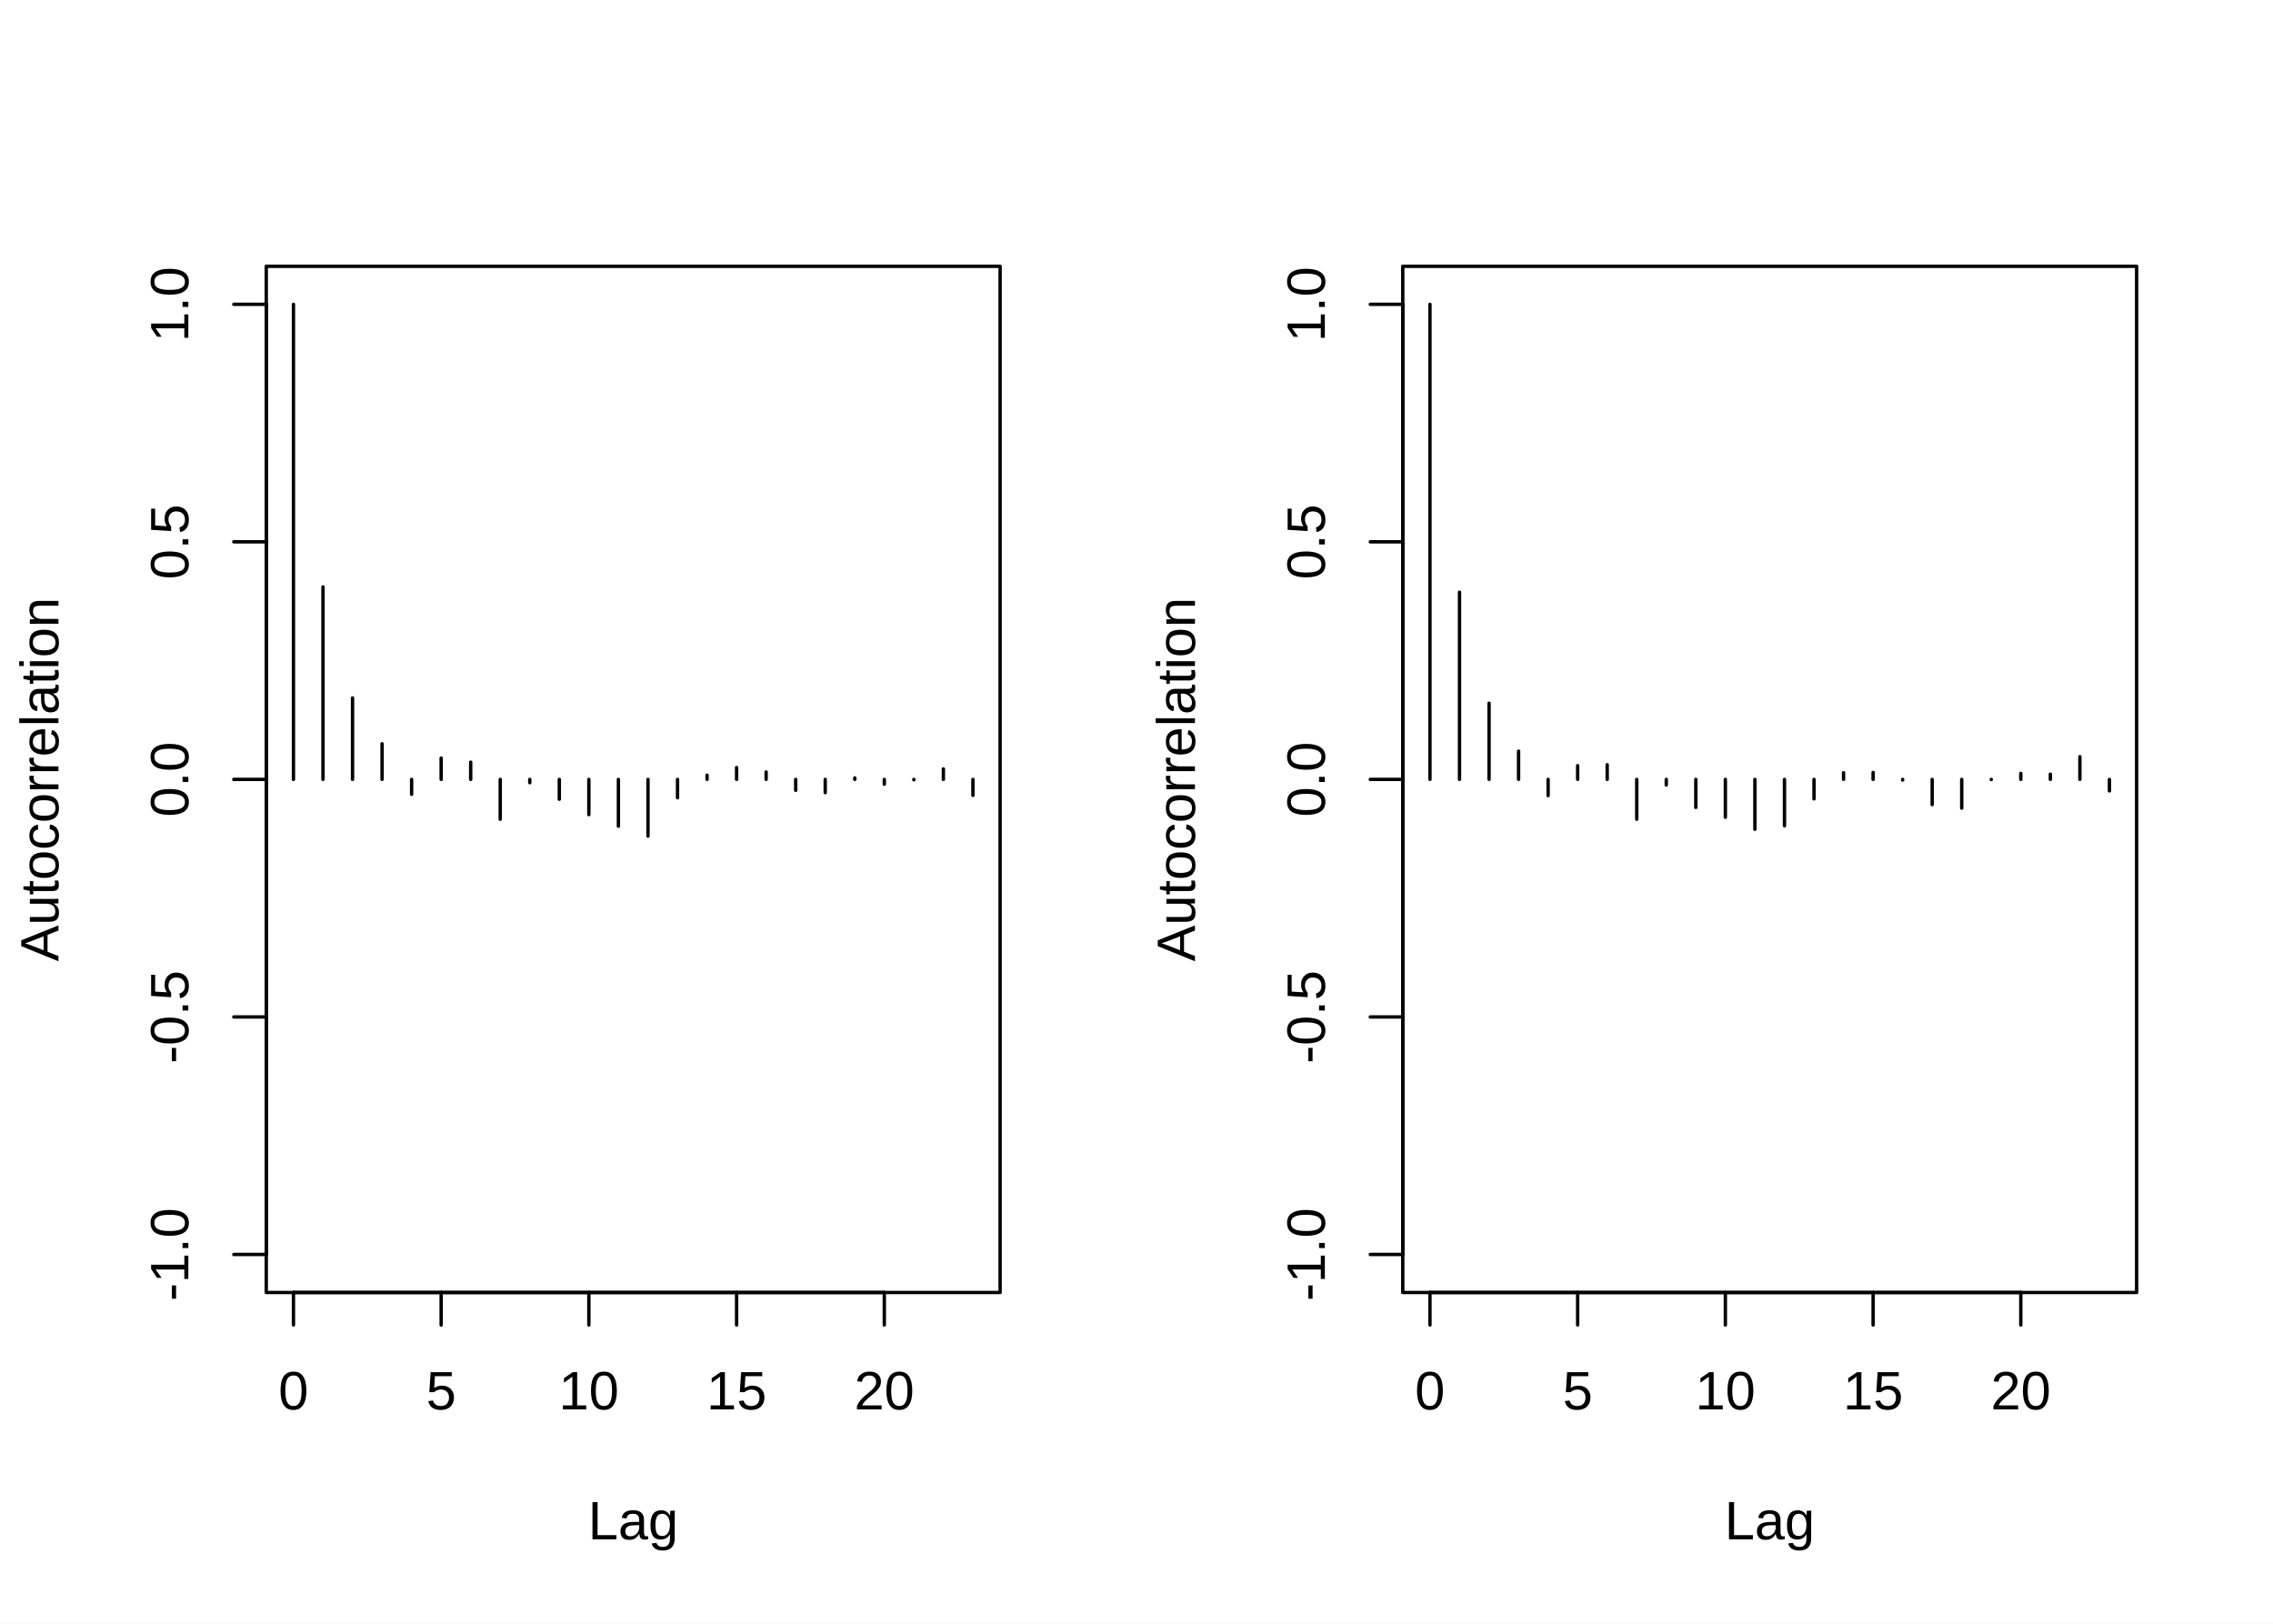
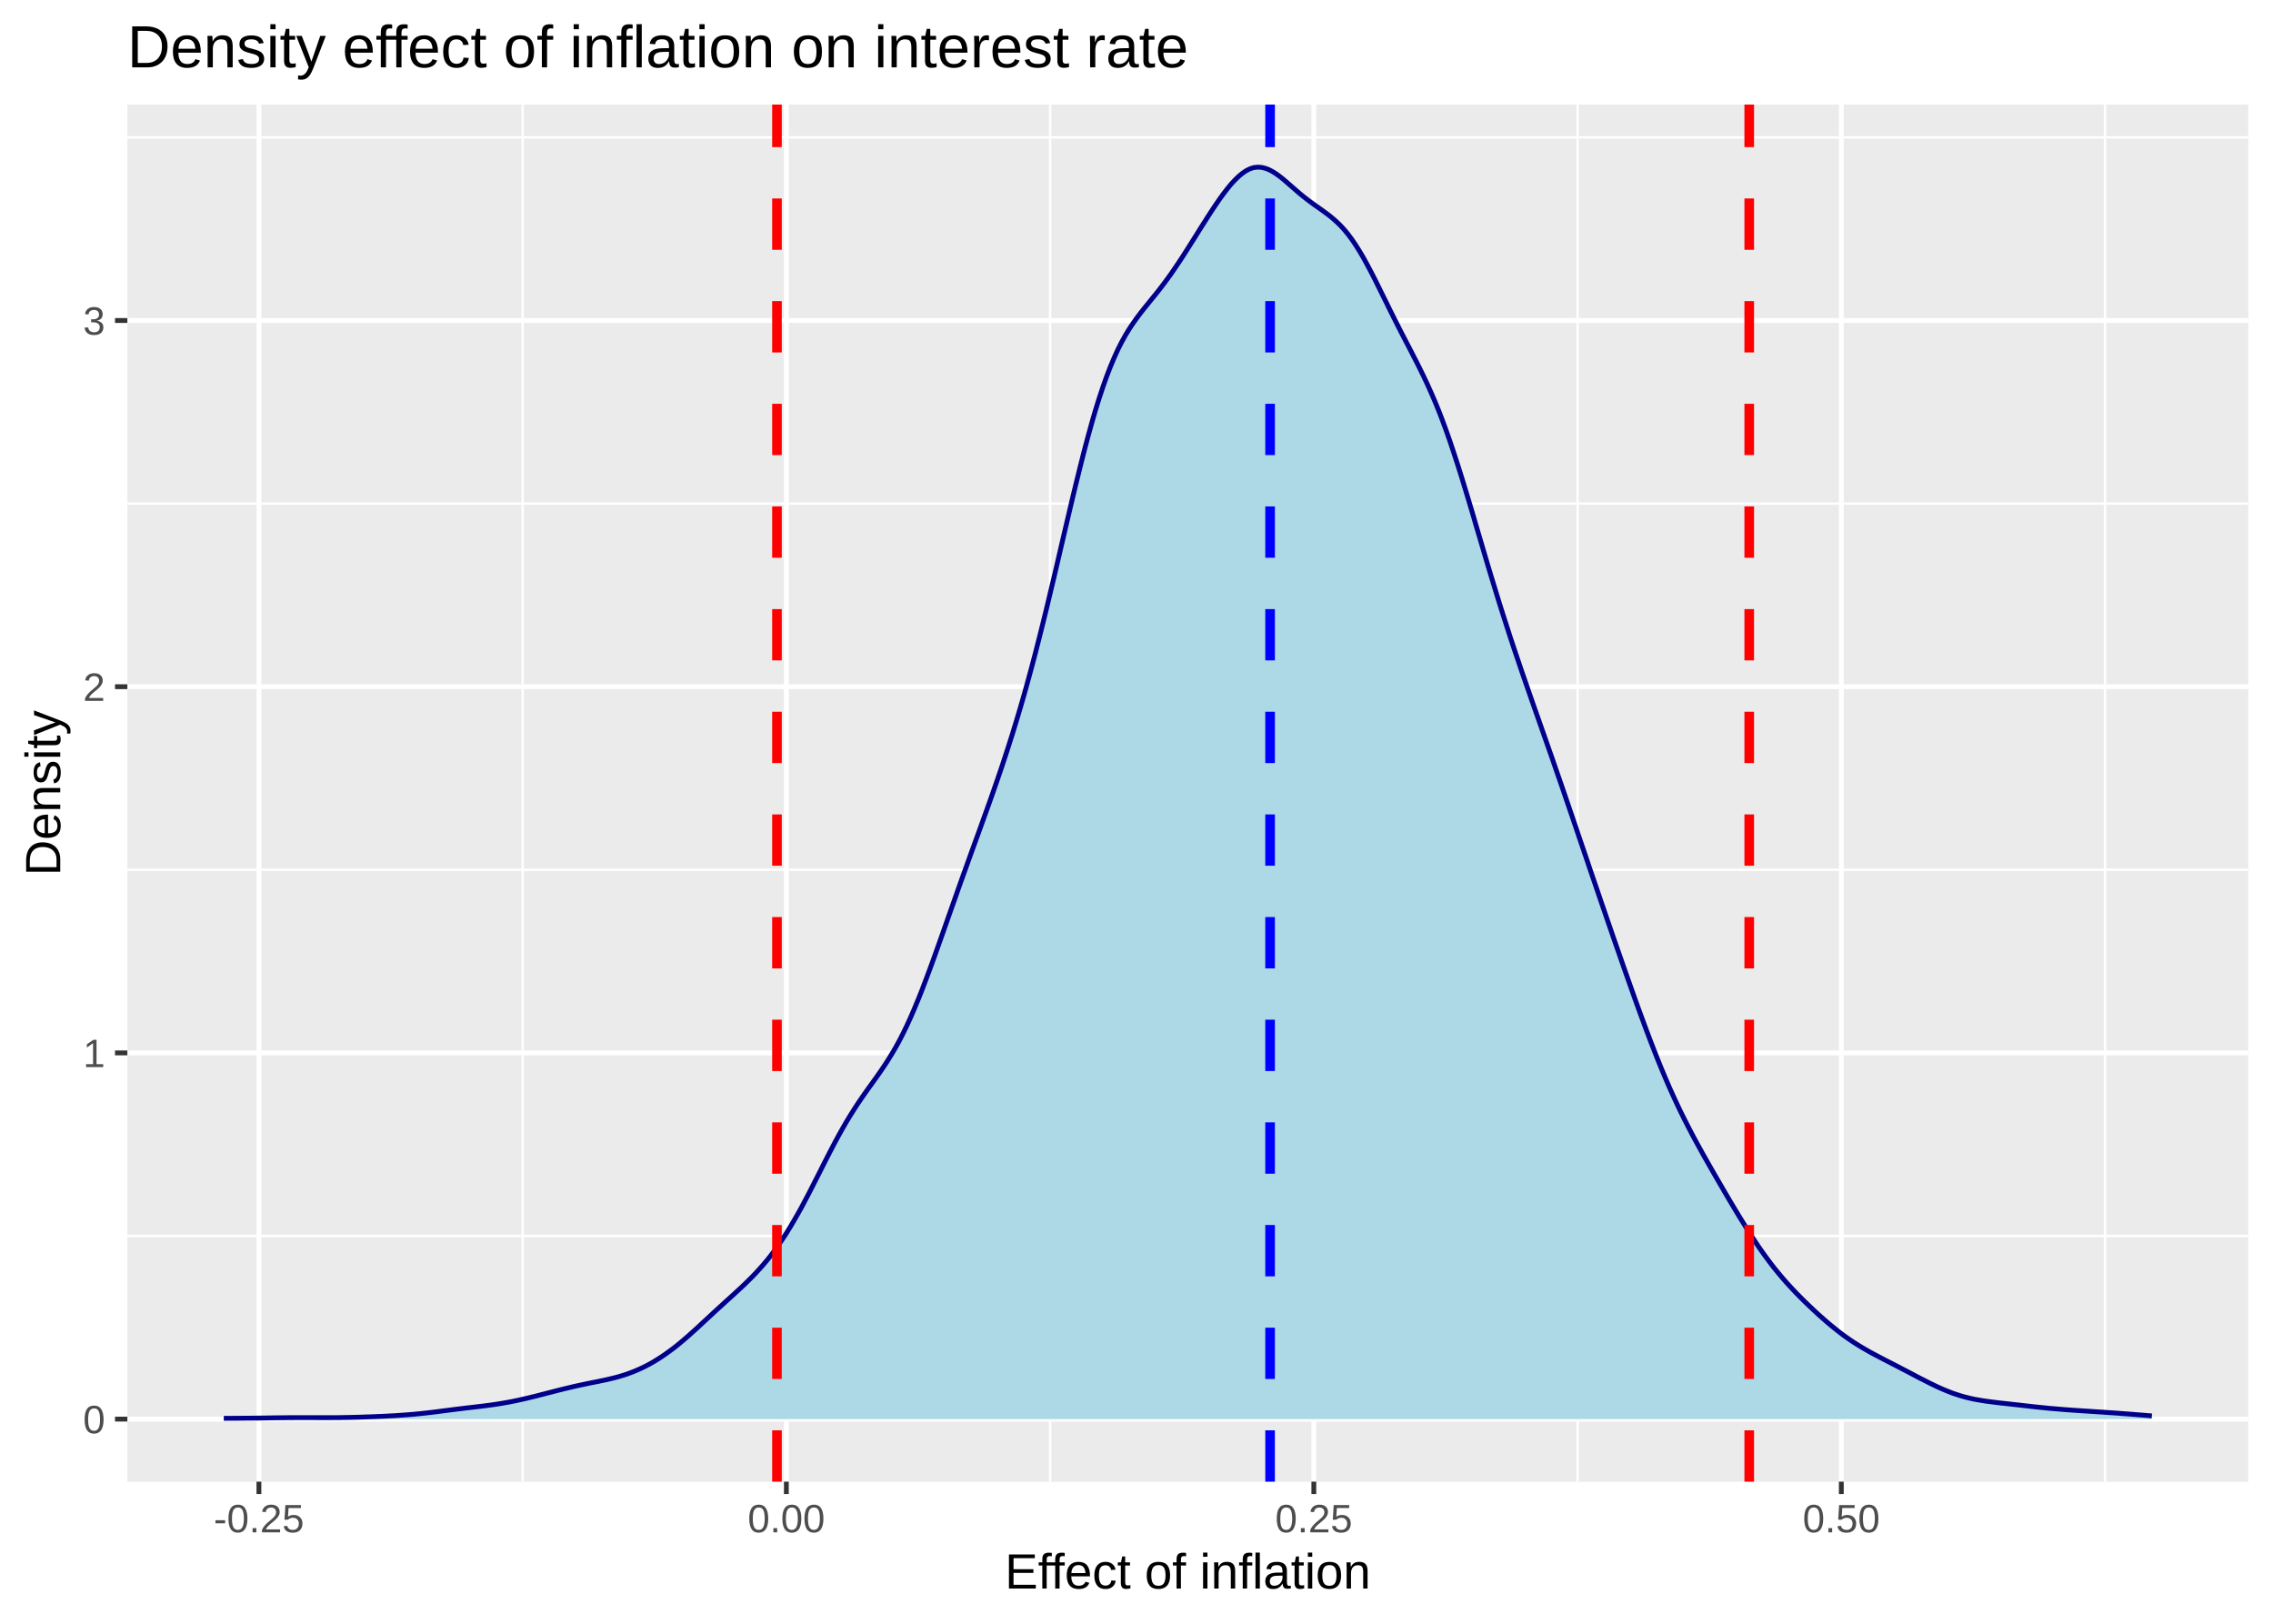
<svg xmlns="http://www.w3.org/2000/svg" class="svglite" width="504.00pt" height="360.00pt" viewBox="0 0 504.00 360.00">
  <defs>
    <style type="text/css">
    .svglite line, .svglite polyline, .svglite polygon, .svglite path, .svglite rect, .svglite circle {
      fill: none;
      stroke: #000000;
      stroke-linecap: round;
      stroke-linejoin: round;
      stroke-miterlimit: 10.00;
    }
    .svglite text {
      white-space: pre;
    }
  </style>
  </defs>
  <rect width="100%" height="100%" style="stroke: none; fill: #FFFFFF;" />
  <defs>
    <clipPath id="cpMC4wMHw1MDQuMDB8MC4wMHwzNjAuMDA=">
      <rect x="0.00" y="0.00" width="504.00" height="360.00" />
    </clipPath>
  </defs>
  <g clip-path="url(#cpMC4wMHw1MDQuMDB8MC4wMHwzNjAuMDA=)">
- </g>
+     <rect x="0.00" y="0.00" width="504.00" height="360.00" style="stroke-width: 1.07; stroke: #FFFFFF; fill: #FFFFFF;" />
+   </g>
  <defs>
-     <clipPath id="cpNTkuMDR8MjIxLjc2fDU5LjA0fDI4Ni41Ng==">
-       <rect x="59.04" y="59.04" width="162.72" height="227.52" />
+     <clipPath id="cpMjguMjR8NDk4LjUyfDIzLjE4fDMyOC41MA==">
+       <rect x="28.24" y="23.18" width="470.28" height="305.33" />
    </clipPath>
  </defs>
-   <g clip-path="url(#cpNTkuMDR8MjIxLjc2fDU5LjA0fDI4Ni41Ng==)">
-     <line x1="65.07" y1="172.80" x2="65.07" y2="67.47" style="stroke-width: 0.75;" />
-     <line x1="71.62" y1="172.80" x2="71.62" y2="130.12" style="stroke-width: 0.75;" />
-     <line x1="78.17" y1="172.80" x2="78.17" y2="154.74" style="stroke-width: 0.75;" />
-     <line x1="84.72" y1="172.80" x2="84.72" y2="164.89" style="stroke-width: 0.75;" />
-     <line x1="91.27" y1="172.80" x2="91.27" y2="176.11" style="stroke-width: 0.75;" />
-     <line x1="97.82" y1="172.80" x2="97.82" y2="168.07" style="stroke-width: 0.75;" />
-     <line x1="104.37" y1="172.80" x2="104.37" y2="168.98" style="stroke-width: 0.75;" />
-     <line x1="110.92" y1="172.80" x2="110.92" y2="181.64" style="stroke-width: 0.75;" />
-     <line x1="117.47" y1="172.80" x2="117.47" y2="173.54" style="stroke-width: 0.75;" />
-     <line x1="124.02" y1="172.80" x2="124.02" y2="177.20" style="stroke-width: 0.75;" />
-     <line x1="130.57" y1="172.80" x2="130.57" y2="180.61" style="stroke-width: 0.75;" />
-     <line x1="137.12" y1="172.80" x2="137.12" y2="183.18" style="stroke-width: 0.75;" />
-     <line x1="143.68" y1="172.80" x2="143.68" y2="185.38" style="stroke-width: 0.75;" />
-     <line x1="150.23" y1="172.80" x2="150.23" y2="176.87" style="stroke-width: 0.75;" />
-     <line x1="156.78" y1="172.80" x2="156.78" y2="171.86" style="stroke-width: 0.75;" />
-     <line x1="163.33" y1="172.80" x2="163.33" y2="170.17" style="stroke-width: 0.75;" />
-     <line x1="169.88" y1="172.80" x2="169.88" y2="171.16" style="stroke-width: 0.75;" />
-     <line x1="176.43" y1="172.80" x2="176.43" y2="175.23" style="stroke-width: 0.75;" />
-     <line x1="182.98" y1="172.80" x2="182.98" y2="175.74" style="stroke-width: 0.75;" />
-     <line x1="189.53" y1="172.80" x2="189.53" y2="172.47" style="stroke-width: 0.75;" />
-     <line x1="196.08" y1="172.80" x2="196.08" y2="173.87" style="stroke-width: 0.75;" />
-     <line x1="202.63" y1="172.80" x2="202.63" y2="172.89" style="stroke-width: 0.75;" />
-     <line x1="209.18" y1="172.80" x2="209.18" y2="170.47" style="stroke-width: 0.75;" />
-     <line x1="215.73" y1="172.80" x2="215.73" y2="176.35" style="stroke-width: 0.75;" />
+   <g clip-path="url(#cpMjguMjR8NDk4LjUyfDIzLjE4fDMyOC41MA==)">
+     <rect x="28.24" y="23.18" width="470.28" height="305.33" style="stroke-width: 1.07; stroke: none; fill: #EBEBEB;" />
+     <polyline points="28.24,274.03 498.52,274.03 " style="stroke-width: 0.53; stroke: #FFFFFF; stroke-linecap: butt;" />
+     <polyline points="28.24,192.84 498.52,192.84 " style="stroke-width: 0.53; stroke: #FFFFFF; stroke-linecap: butt;" />
+     <polyline points="28.24,111.65 498.52,111.65 " style="stroke-width: 0.53; stroke: #FFFFFF; stroke-linecap: butt;" />
+     <polyline points="28.24,30.46 498.52,30.46 " style="stroke-width: 0.53; stroke: #FFFFFF; stroke-linecap: butt;" />
+     <polyline points="115.89,328.50 115.89,23.18 " style="stroke-width: 0.53; stroke: #FFFFFF; stroke-linecap: butt;" />
+     <polyline points="232.84,328.50 232.84,23.18 " style="stroke-width: 0.53; stroke: #FFFFFF; stroke-linecap: butt;" />
+     <polyline points="349.80,328.50 349.80,23.18 " style="stroke-width: 0.53; stroke: #FFFFFF; stroke-linecap: butt;" />
+     <polyline points="466.75,328.50 466.75,23.18 " style="stroke-width: 0.53; stroke: #FFFFFF; stroke-linecap: butt;" />
+     <polyline points="28.24,314.63 498.52,314.63 " style="stroke-width: 1.07; stroke: #FFFFFF; stroke-linecap: butt;" />
+     <polyline points="28.24,233.44 498.52,233.44 " style="stroke-width: 1.07; stroke: #FFFFFF; stroke-linecap: butt;" />
+     <polyline points="28.24,152.25 498.52,152.25 " style="stroke-width: 1.07; stroke: #FFFFFF; stroke-linecap: butt;" />
+     <polyline points="28.24,71.06 498.52,71.06 " style="stroke-width: 1.07; stroke: #FFFFFF; stroke-linecap: butt;" />
+     <polyline points="57.41,328.50 57.41,23.18 " style="stroke-width: 1.07; stroke: #FFFFFF; stroke-linecap: butt;" />
+     <polyline points="174.36,328.50 174.36,23.18 " style="stroke-width: 1.07; stroke: #FFFFFF; stroke-linecap: butt;" />
+     <polyline points="291.32,328.50 291.32,23.18 " style="stroke-width: 1.07; stroke: #FFFFFF; stroke-linecap: butt;" />
+     <polyline points="408.28,328.50 408.28,23.18 " style="stroke-width: 1.07; stroke: #FFFFFF; stroke-linecap: butt;" />
+     <polygon points="49.62,314.46 50.45,314.45 51.29,314.45 52.13,314.44 52.96,314.44 53.80,314.43 54.64,314.42 55.47,314.42 56.31,314.41 57.15,314.40 57.98,314.39 58.82,314.38 59.66,314.36 60.49,314.35 61.33,314.34 62.17,314.33 63.00,314.32 63.84,314.31 64.68,314.31 65.51,314.30 66.35,314.30 67.19,314.30 68.02,314.30 68.86,314.30 69.70,314.30 70.53,314.31 71.37,314.31 72.21,314.31 73.04,314.31 73.88,314.30 74.72,314.30 75.55,314.29 76.39,314.27 77.23,314.26 78.06,314.24 78.90,314.22 79.74,314.20 80.57,314.17 81.41,314.14 82.25,314.11 83.08,314.08 83.92,314.04 84.76,314.01 85.59,313.97 86.43,313.92 87.27,313.88 88.10,313.83 88.94,313.77 89.78,313.71 90.61,313.65 91.45,313.58 92.29,313.50 93.12,313.42 93.96,313.33 94.80,313.24 95.63,313.14 96.47,313.04 97.31,312.93 98.14,312.82 98.98,312.72 99.82,312.61 100.65,312.50 101.49,312.40 102.33,312.30 103.16,312.19 104.00,312.10 104.84,312.00 105.67,311.90 106.51,311.80 107.35,311.70 108.18,311.59 109.02,311.48 109.86,311.36 110.69,311.23 111.53,311.09 112.37,310.94 113.20,310.79 114.04,310.62 114.88,310.45 115.71,310.26 116.55,310.07 117.39,309.87 118.22,309.67 119.06,309.46 119.90,309.24 120.73,309.03 121.57,308.81 122.41,308.60 123.24,308.38 124.08,308.17 124.92,307.96 125.75,307.76 126.59,307.56 127.43,307.36 128.26,307.18 129.10,307.00 129.94,306.82 130.77,306.65 131.61,306.48 132.45,306.32 133.28,306.14 134.12,305.97 134.96,305.78 135.79,305.58 136.63,305.37 137.47,305.13 138.30,304.88 139.14,304.60 139.98,304.29 140.81,303.96 141.65,303.60 142.49,303.21 143.32,302.80 144.16,302.35 145.00,301.87 145.83,301.36 146.67,300.82 147.51,300.25 148.34,299.65 149.18,299.03 150.02,298.38 150.85,297.70 151.69,296.99 152.53,296.27 153.36,295.52 154.20,294.77 155.04,294.00 155.87,293.22 156.71,292.45 157.55,291.67 158.38,290.90 159.22,290.13 160.06,289.37 160.89,288.60 161.73,287.85 162.57,287.09 163.40,286.32 164.24,285.55 165.08,284.76 165.91,283.95 166.75,283.11 167.59,282.24 168.42,281.33 169.26,280.38 170.10,279.38 170.93,278.34 171.77,277.23 172.61,276.06 173.44,274.83 174.28,273.55 175.12,272.20 175.95,270.80 176.79,269.34 177.63,267.84 178.46,266.28 179.30,264.69 180.13,263.06 180.97,261.41 181.81,259.76 182.64,258.10 183.48,256.46 184.32,254.83 185.15,253.24 185.99,251.69 186.83,250.19 187.66,248.75 188.50,247.36 189.34,246.03 190.17,244.74 191.01,243.51 191.85,242.30 192.68,241.13 193.52,239.97 194.36,238.80 195.19,237.61 196.03,236.38 196.87,235.09 197.70,233.74 198.54,232.32 199.38,230.80 200.21,229.18 201.05,227.45 201.89,225.62 202.72,223.70 203.56,221.68 204.40,219.58 205.23,217.40 206.07,215.16 206.91,212.87 207.74,210.54 208.58,208.18 209.42,205.80 210.25,203.43 211.09,201.05 211.93,198.68 212.76,196.32 213.60,193.97 214.44,191.64 215.27,189.32 216.11,187.01 216.95,184.70 217.78,182.39 218.62,180.06 219.46,177.72 220.29,175.35 221.13,172.94 221.97,170.48 222.80,167.97 223.64,165.39 224.48,162.74 225.31,160.02 226.15,157.22 226.99,154.33 227.82,151.35 228.66,148.27 229.50,145.10 230.33,141.84 231.17,138.50 232.01,135.09 232.84,131.61 233.68,128.09 234.52,124.52 235.35,120.93 236.19,117.34 237.03,113.77 237.86,110.24 238.70,106.78 239.54,103.38 240.37,100.09 241.21,96.92 242.05,93.88 242.88,91.01 243.72,88.31 244.56,85.78 245.39,83.43 246.23,81.26 247.07,79.26 247.90,77.44 248.74,75.78 249.58,74.27 250.41,72.91 251.25,71.65 252.09,70.47 252.92,69.37 253.76,68.30 254.60,67.27 255.43,66.24 256.27,65.21 257.11,64.15 257.94,63.06 258.78,61.93 259.62,60.77 260.45,59.56 261.29,58.32 262.13,57.05 262.96,55.75 263.80,54.43 264.64,53.10 265.47,51.77 266.31,50.43 267.15,49.11 267.98,47.80 268.82,46.51 269.66,45.26 270.49,44.05 271.33,42.90 272.17,41.81 273.00,40.80 273.84,39.89 274.68,39.08 275.51,38.39 276.35,37.83 277.19,37.41 278.02,37.15 278.86,37.06 279.70,37.11 280.53,37.30 281.37,37.62 282.21,38.06 283.04,38.59 283.88,39.21 284.72,39.89 285.55,40.61 286.39,41.34 287.23,42.07 288.06,42.79 288.90,43.48 289.74,44.14 290.57,44.77 291.41,45.38 292.25,45.97 293.08,46.56 293.92,47.17 294.76,47.80 295.59,48.48 296.43,49.23 297.27,50.05 298.10,50.96 298.94,51.98 299.78,53.11 300.61,54.34 301.45,55.68 302.29,57.10 303.12,58.62 303.96,60.20 304.80,61.83 305.63,63.51 306.47,65.21 307.31,66.91 308.14,68.60 308.98,70.29 309.82,71.95 310.65,73.59 311.49,75.21 312.33,76.83 313.16,78.44 314.00,80.07 314.83,81.73 315.67,83.45 316.51,85.23 317.34,87.08 318.18,89.03 319.02,91.08 319.85,93.24 320.69,95.52 321.53,97.91 322.36,100.40 323.20,102.98 324.04,105.64 324.87,108.36 325.71,111.14 326.55,113.95 327.38,116.79 328.22,119.63 329.06,122.47 329.89,125.28 330.73,128.06 331.57,130.81 332.40,133.52 333.24,136.18 334.08,138.80 334.91,141.37 335.75,143.90 336.59,146.39 337.42,148.84 338.26,151.27 339.10,153.68 339.93,156.08 340.77,158.46 341.61,160.84 342.44,163.22 343.28,165.61 344.12,168.00 344.95,170.41 345.79,172.83 346.63,175.26 347.46,177.70 348.30,180.16 349.14,182.62 349.97,185.08 350.81,187.55 351.65,190.01 352.48,192.48 353.32,194.94 354.16,197.39 354.99,199.84 355.83,202.28 356.67,204.72 357.50,207.14 358.34,209.56 359.18,211.96 360.01,214.36 360.85,216.74 361.69,219.11 362.52,221.46 363.36,223.78 364.20,226.07 365.03,228.32 365.87,230.54 366.71,232.71 367.54,234.83 368.38,236.89 369.22,238.90 370.05,240.83 370.89,242.71 371.73,244.52 372.56,246.28 373.40,247.98 374.24,249.63 375.07,251.24 375.91,252.81 376.75,254.34 377.58,255.85 378.42,257.33 379.26,258.81 380.09,260.26 380.93,261.71 381.77,263.15 382.60,264.58 383.44,266.01 384.28,267.42 385.11,268.81 385.95,270.19 386.79,271.54 387.62,272.87 388.46,274.18 389.30,275.45 390.13,276.68 390.97,277.88 391.81,279.03 392.64,280.14 393.48,281.22 394.32,282.25 395.15,283.24 395.99,284.21 396.83,285.13 397.66,286.03 398.50,286.90 399.34,287.75 400.17,288.58 401.01,289.38 401.85,290.18 402.68,290.96 403.52,291.72 404.36,292.46 405.19,293.19 406.03,293.89 406.87,294.57 407.70,295.23 408.54,295.87 409.38,296.48 410.21,297.06 411.05,297.62 411.89,298.15 412.72,298.66 413.56,299.15 414.40,299.63 415.23,300.09 416.07,300.53 416.91,300.97 417.74,301.41 418.58,301.84 419.42,302.27 420.25,302.70 421.09,303.13 421.93,303.57 422.76,304.00 423.60,304.44 424.44,304.88 425.27,305.32 426.11,305.75 426.95,306.18 427.78,306.60 428.62,307.01 429.46,307.41 430.29,307.79 431.13,308.15 431.97,308.49 432.80,308.82 433.64,309.11 434.48,309.38 435.31,309.63 436.15,309.85 436.99,310.05 437.82,310.23 438.66,310.38 439.50,310.52 440.33,310.65 441.17,310.76 442.01,310.87 442.84,310.97 443.68,311.07 444.52,311.16 445.35,311.25 446.19,311.35 447.02,311.44 447.86,311.53 448.70,311.63 449.53,311.72 450.37,311.82 451.21,311.91 452.04,312.00 452.88,312.08 453.72,312.17 454.55,312.25 455.39,312.32 456.23,312.39 457.06,312.46 457.90,312.53 458.74,312.59 459.57,312.65 460.41,312.71 461.25,312.76 462.08,312.82 462.92,312.87 463.76,312.93 464.59,312.98 465.43,313.04 466.27,313.09 467.10,313.15 467.94,313.21 468.78,313.26 469.61,313.32 470.45,313.39 471.29,313.45 472.12,313.51 472.96,313.58 473.80,313.65 474.63,313.71 475.47,313.78 476.31,313.85 477.14,313.92 477.14,314.63 476.31,314.63 475.47,314.63 474.63,314.63 473.80,314.63 472.96,314.63 472.12,314.63 471.29,314.63 470.45,314.63 469.61,314.63 468.78,314.63 467.94,314.63 467.10,314.63 466.27,314.63 465.43,314.63 464.59,314.63 463.76,314.63 462.92,314.63 462.08,314.63 461.25,314.63 460.41,314.63 459.57,314.63 458.74,314.63 457.90,314.63 457.06,314.63 456.23,314.63 455.39,314.63 454.55,314.63 453.72,314.63 452.88,314.63 452.04,314.63 451.21,314.63 450.37,314.63 449.53,314.63 448.70,314.63 447.86,314.63 447.02,314.63 446.19,314.63 445.35,314.63 444.52,314.63 443.68,314.63 442.84,314.63 442.01,314.63 441.17,314.63 440.33,314.63 439.50,314.63 438.66,314.63 437.82,314.63 436.99,314.63 436.15,314.63 435.31,314.63 434.48,314.63 433.64,314.63 432.80,314.63 431.97,314.63 431.13,314.63 430.29,314.63 429.46,314.63 428.62,314.63 427.78,314.63 426.95,314.63 426.11,314.63 425.27,314.63 424.44,314.63 423.60,314.63 422.76,314.63 421.93,314.63 421.09,314.63 420.25,314.63 419.42,314.63 418.58,314.63 417.74,314.63 416.91,314.63 416.07,314.63 415.23,314.63 414.40,314.63 413.56,314.63 412.72,314.63 411.89,314.63 411.05,314.63 410.21,314.63 409.38,314.63 408.54,314.63 407.70,314.63 406.87,314.63 406.03,314.63 405.19,314.63 404.36,314.63 403.52,314.63 402.68,314.63 401.85,314.63 401.01,314.63 400.17,314.63 399.34,314.63 398.50,314.63 397.66,314.63 396.83,314.63 395.99,314.63 395.15,314.63 394.32,314.63 393.48,314.63 392.64,314.63 391.81,314.63 390.97,314.63 390.13,314.63 389.30,314.63 388.46,314.63 387.62,314.63 386.79,314.63 385.95,314.63 385.11,314.63 384.28,314.63 383.44,314.63 382.60,314.63 381.77,314.63 380.93,314.63 380.09,314.63 379.26,314.63 378.42,314.63 377.58,314.63 376.75,314.63 375.91,314.63 375.07,314.63 374.24,314.63 373.40,314.63 372.56,314.63 371.73,314.63 370.89,314.63 370.05,314.63 369.22,314.63 368.38,314.63 367.54,314.63 366.71,314.63 365.87,314.63 365.03,314.63 364.20,314.63 363.36,314.63 362.52,314.63 361.69,314.63 360.85,314.63 360.01,314.63 359.18,314.63 358.34,314.63 357.50,314.63 356.67,314.63 355.83,314.63 354.99,314.63 354.16,314.63 353.32,314.63 352.48,314.63 351.65,314.63 350.81,314.63 349.97,314.63 349.14,314.63 348.30,314.63 347.46,314.63 346.63,314.63 345.79,314.63 344.95,314.63 344.12,314.63 343.28,314.63 342.44,314.63 341.61,314.63 340.77,314.63 339.93,314.63 339.10,314.63 338.26,314.63 337.42,314.63 336.59,314.63 335.75,314.63 334.91,314.63 334.08,314.63 333.24,314.63 332.40,314.63 331.57,314.63 330.73,314.63 329.89,314.63 329.06,314.63 328.22,314.63 327.38,314.63 326.55,314.63 325.71,314.63 324.87,314.63 324.04,314.63 323.20,314.63 322.36,314.63 321.53,314.63 320.69,314.63 319.85,314.63 319.02,314.63 318.18,314.63 317.34,314.63 316.51,314.63 315.67,314.63 314.83,314.63 314.00,314.63 313.16,314.63 312.33,314.63 311.49,314.63 310.65,314.63 309.82,314.63 308.98,314.63 308.14,314.63 307.31,314.63 306.47,314.63 305.63,314.63 304.80,314.63 303.96,314.63 303.12,314.63 302.29,314.63 301.45,314.63 300.61,314.63 299.78,314.63 298.94,314.63 298.10,314.63 297.27,314.63 296.43,314.63 295.59,314.63 294.76,314.63 293.92,314.63 293.08,314.63 292.25,314.63 291.41,314.63 290.57,314.63 289.74,314.63 288.90,314.63 288.06,314.63 287.23,314.63 286.39,314.63 285.55,314.63 284.72,314.63 283.88,314.63 283.04,314.63 282.21,314.63 281.37,314.63 280.53,314.63 279.70,314.63 278.86,314.63 278.02,314.63 277.19,314.63 276.35,314.63 275.51,314.63 274.68,314.63 273.84,314.63 273.00,314.63 272.17,314.63 271.33,314.63 270.49,314.63 269.66,314.63 268.82,314.63 267.98,314.63 267.15,314.63 266.31,314.63 265.47,314.63 264.64,314.63 263.80,314.63 262.96,314.63 262.13,314.63 261.29,314.63 260.45,314.63 259.62,314.63 258.78,314.63 257.94,314.63 257.11,314.63 256.27,314.63 255.43,314.63 254.60,314.63 253.76,314.63 252.92,314.63 252.09,314.63 251.25,314.63 250.41,314.63 249.58,314.63 248.74,314.63 247.90,314.63 247.07,314.63 246.23,314.63 245.39,314.63 244.56,314.63 243.72,314.63 242.88,314.63 242.05,314.63 241.21,314.63 240.37,314.63 239.54,314.63 238.70,314.63 237.86,314.63 237.03,314.63 236.19,314.63 235.35,314.63 234.52,314.63 233.68,314.63 232.84,314.63 232.01,314.63 231.17,314.63 230.33,314.63 229.50,314.63 228.66,314.63 227.82,314.63 226.99,314.63 226.15,314.63 225.31,314.63 224.48,314.63 223.64,314.63 222.80,314.63 221.97,314.63 221.13,314.63 220.29,314.63 219.46,314.63 218.62,314.63 217.78,314.63 216.95,314.63 216.11,314.63 215.27,314.63 214.44,314.63 213.60,314.63 212.76,314.63 211.93,314.63 211.09,314.63 210.25,314.63 209.42,314.63 208.58,314.63 207.74,314.63 206.91,314.63 206.07,314.63 205.23,314.63 204.40,314.63 203.56,314.63 202.72,314.63 201.89,314.63 201.05,314.63 200.21,314.63 199.38,314.63 198.54,314.63 197.70,314.63 196.87,314.63 196.03,314.63 195.19,314.63 194.36,314.63 193.52,314.63 192.68,314.63 191.85,314.63 191.01,314.63 190.17,314.63 189.34,314.63 188.50,314.63 187.66,314.63 186.83,314.63 185.99,314.63 185.15,314.63 184.32,314.63 183.48,314.63 182.64,314.63 181.81,314.63 180.97,314.63 180.13,314.63 179.30,314.63 178.46,314.63 177.63,314.63 176.79,314.63 175.95,314.63 175.12,314.63 174.28,314.63 173.44,314.63 172.61,314.63 171.77,314.63 170.93,314.63 170.10,314.63 169.26,314.63 168.42,314.63 167.59,314.63 166.75,314.63 165.91,314.63 165.08,314.63 164.24,314.63 163.40,314.63 162.57,314.63 161.73,314.63 160.89,314.63 160.06,314.63 159.22,314.63 158.38,314.63 157.55,314.63 156.71,314.63 155.87,314.63 155.04,314.63 154.20,314.63 153.36,314.63 152.53,314.63 151.69,314.63 150.85,314.63 150.02,314.63 149.18,314.63 148.34,314.63 147.51,314.63 146.67,314.63 145.83,314.63 145.00,314.63 144.16,314.63 143.32,314.63 142.49,314.63 141.65,314.63 140.81,314.63 139.98,314.63 139.14,314.63 138.30,314.63 137.47,314.63 136.63,314.63 135.79,314.63 134.96,314.63 134.12,314.63 133.28,314.63 132.45,314.63 131.61,314.63 130.77,314.63 129.94,314.63 129.10,314.63 128.26,314.63 127.43,314.63 126.59,314.63 125.75,314.63 124.92,314.63 124.08,314.63 123.24,314.63 122.41,314.63 121.57,314.63 120.73,314.63 119.90,314.63 119.06,314.63 118.22,314.63 117.39,314.63 116.55,314.63 115.71,314.63 114.88,314.63 114.04,314.63 113.20,314.63 112.37,314.63 111.53,314.63 110.69,314.63 109.86,314.63 109.02,314.63 108.18,314.63 107.35,314.63 106.51,314.63 105.67,314.63 104.84,314.63 104.00,314.63 103.16,314.63 102.33,314.63 101.49,314.63 100.65,314.63 99.82,314.63 98.98,314.63 98.14,314.63 97.31,314.63 96.47,314.63 95.63,314.63 94.80,314.63 93.96,314.63 93.12,314.63 92.29,314.63 91.45,314.63 90.61,314.63 89.78,314.63 88.94,314.63 88.10,314.63 87.27,314.63 86.43,314.63 85.59,314.63 84.76,314.63 83.92,314.63 83.08,314.63 82.25,314.63 81.41,314.63 80.57,314.63 79.74,314.63 78.90,314.63 78.06,314.63 77.23,314.63 76.39,314.63 75.55,314.63 74.72,314.63 73.88,314.63 73.04,314.63 72.21,314.63 71.37,314.63 70.53,314.63 69.70,314.63 68.86,314.63 68.02,314.63 67.19,314.63 66.35,314.63 65.51,314.63 64.68,314.63 63.84,314.63 63.00,314.63 62.17,314.63 61.33,314.63 60.49,314.63 59.66,314.63 58.82,314.63 57.98,314.63 57.15,314.63 56.31,314.63 55.47,314.63 54.64,314.63 53.80,314.63 52.96,314.63 52.13,314.63 51.29,314.63 50.45,314.63 49.62,314.63 " style="stroke-width: 0.00; stroke: none; stroke-linecap: butt; fill: #ADD8E6;" />
+     <polyline points="49.62,314.46 50.45,314.45 51.29,314.45 52.13,314.44 52.96,314.44 53.80,314.43 54.64,314.42 55.47,314.42 56.31,314.41 57.15,314.40 57.98,314.39 58.82,314.38 59.66,314.36 60.49,314.35 61.33,314.34 62.17,314.33 63.00,314.32 63.84,314.31 64.68,314.31 65.51,314.30 66.35,314.30 67.19,314.30 68.02,314.30 68.86,314.30 69.70,314.30 70.53,314.31 71.37,314.31 72.21,314.31 73.04,314.31 73.88,314.30 74.72,314.30 75.55,314.29 76.39,314.27 77.23,314.26 78.06,314.24 78.90,314.22 79.74,314.20 80.57,314.17 81.41,314.14 82.25,314.11 83.08,314.08 83.92,314.04 84.76,314.01 85.59,313.97 86.43,313.92 87.27,313.88 88.10,313.83 88.94,313.77 89.78,313.71 90.61,313.65 91.45,313.58 92.29,313.50 93.12,313.42 93.96,313.33 94.80,313.24 95.63,313.14 96.47,313.04 97.31,312.93 98.14,312.82 98.98,312.72 99.82,312.61 100.65,312.50 101.49,312.40 102.33,312.30 103.16,312.19 104.00,312.10 104.84,312.00 105.67,311.90 106.51,311.80 107.35,311.70 108.18,311.59 109.02,311.48 109.86,311.36 110.69,311.23 111.53,311.09 112.37,310.94 113.20,310.79 114.04,310.62 114.88,310.45 115.71,310.26 116.55,310.07 117.39,309.87 118.22,309.67 119.06,309.46 119.90,309.24 120.73,309.03 121.57,308.81 122.41,308.60 123.24,308.38 124.08,308.17 124.92,307.96 125.75,307.76 126.59,307.56 127.43,307.36 128.26,307.18 129.10,307.00 129.94,306.82 130.77,306.65 131.61,306.48 132.45,306.32 133.28,306.14 134.12,305.97 134.96,305.78 135.79,305.58 136.63,305.37 137.47,305.13 138.30,304.88 139.14,304.60 139.98,304.29 140.81,303.96 141.65,303.60 142.49,303.21 143.32,302.80 144.16,302.35 145.00,301.87 145.83,301.36 146.67,300.82 147.51,300.25 148.34,299.65 149.18,299.03 150.02,298.38 150.85,297.70 151.69,296.99 152.53,296.27 153.36,295.52 154.20,294.77 155.04,294.00 155.87,293.22 156.71,292.45 157.55,291.67 158.38,290.90 159.22,290.13 160.06,289.37 160.89,288.60 161.73,287.85 162.57,287.09 163.40,286.32 164.24,285.55 165.08,284.76 165.91,283.95 166.75,283.11 167.59,282.24 168.42,281.33 169.26,280.38 170.10,279.38 170.93,278.34 171.77,277.23 172.61,276.06 173.44,274.83 174.28,273.55 175.12,272.20 175.95,270.80 176.79,269.34 177.63,267.84 178.46,266.28 179.30,264.69 180.13,263.06 180.97,261.41 181.81,259.76 182.64,258.10 183.48,256.46 184.32,254.83 185.15,253.24 185.99,251.69 186.83,250.19 187.66,248.75 188.50,247.36 189.34,246.03 190.17,244.74 191.01,243.51 191.85,242.30 192.68,241.13 193.52,239.97 194.36,238.80 195.19,237.61 196.03,236.38 196.87,235.09 197.70,233.74 198.54,232.32 199.38,230.80 200.21,229.18 201.05,227.45 201.89,225.62 202.72,223.70 203.56,221.68 204.40,219.58 205.23,217.40 206.07,215.16 206.91,212.87 207.74,210.54 208.58,208.18 209.42,205.80 210.25,203.43 211.09,201.05 211.93,198.68 212.76,196.32 213.60,193.97 214.44,191.64 215.27,189.32 216.11,187.01 216.95,184.70 217.78,182.39 218.62,180.06 219.46,177.72 220.29,175.35 221.13,172.94 221.97,170.48 222.80,167.97 223.64,165.39 224.48,162.74 225.31,160.02 226.15,157.22 226.99,154.33 227.82,151.35 228.66,148.27 229.50,145.10 230.33,141.84 231.17,138.50 232.01,135.09 232.84,131.61 233.68,128.09 234.52,124.52 235.35,120.93 236.19,117.34 237.03,113.77 237.86,110.24 238.70,106.78 239.54,103.38 240.37,100.09 241.21,96.92 242.05,93.88 242.88,91.01 243.72,88.31 244.56,85.78 245.39,83.43 246.23,81.26 247.07,79.26 247.90,77.44 248.74,75.78 249.58,74.27 250.41,72.91 251.25,71.65 252.09,70.47 252.92,69.37 253.76,68.30 254.60,67.27 255.43,66.24 256.27,65.21 257.11,64.15 257.94,63.06 258.78,61.93 259.62,60.77 260.45,59.56 261.29,58.32 262.13,57.05 262.96,55.75 263.80,54.43 264.64,53.10 265.47,51.77 266.31,50.43 267.15,49.11 267.98,47.80 268.82,46.51 269.66,45.26 270.49,44.05 271.33,42.90 272.17,41.81 273.00,40.80 273.84,39.89 274.68,39.08 275.51,38.39 276.35,37.83 277.19,37.41 278.02,37.15 278.86,37.06 279.70,37.11 280.53,37.30 281.37,37.62 282.21,38.06 283.04,38.59 283.88,39.21 284.72,39.89 285.55,40.61 286.39,41.34 287.23,42.07 288.06,42.79 288.90,43.48 289.74,44.14 290.57,44.77 291.41,45.38 292.25,45.97 293.08,46.56 293.92,47.17 294.76,47.80 295.59,48.48 296.43,49.23 297.27,50.05 298.10,50.96 298.94,51.98 299.78,53.11 300.61,54.34 301.45,55.68 302.29,57.10 303.12,58.62 303.96,60.20 304.80,61.83 305.63,63.51 306.47,65.21 307.31,66.91 308.14,68.60 308.98,70.29 309.82,71.95 310.65,73.59 311.49,75.21 312.33,76.83 313.16,78.44 314.00,80.07 314.83,81.73 315.67,83.45 316.51,85.23 317.34,87.08 318.18,89.03 319.02,91.08 319.85,93.24 320.69,95.52 321.53,97.91 322.36,100.40 323.20,102.98 324.04,105.64 324.87,108.36 325.71,111.14 326.55,113.95 327.38,116.79 328.22,119.63 329.06,122.47 329.89,125.28 330.73,128.06 331.57,130.81 332.40,133.52 333.24,136.18 334.08,138.80 334.91,141.37 335.75,143.90 336.59,146.39 337.42,148.84 338.26,151.27 339.10,153.68 339.93,156.08 340.77,158.46 341.61,160.84 342.44,163.22 343.28,165.61 344.12,168.00 344.95,170.41 345.79,172.83 346.63,175.26 347.46,177.70 348.30,180.16 349.14,182.62 349.97,185.08 350.81,187.55 351.65,190.01 352.48,192.48 353.32,194.94 354.16,197.39 354.99,199.84 355.83,202.28 356.67,204.72 357.50,207.14 358.34,209.56 359.18,211.96 360.01,214.36 360.85,216.74 361.69,219.11 362.52,221.46 363.36,223.78 364.20,226.07 365.03,228.32 365.87,230.54 366.71,232.71 367.54,234.83 368.38,236.89 369.22,238.90 370.05,240.83 370.89,242.71 371.73,244.52 372.56,246.28 373.40,247.98 374.24,249.63 375.07,251.24 375.91,252.81 376.75,254.34 377.58,255.85 378.42,257.33 379.26,258.81 380.09,260.26 380.93,261.71 381.77,263.15 382.60,264.58 383.44,266.01 384.28,267.42 385.11,268.81 385.95,270.19 386.79,271.54 387.62,272.87 388.46,274.18 389.30,275.45 390.13,276.68 390.97,277.88 391.81,279.03 392.64,280.14 393.48,281.22 394.32,282.25 395.15,283.24 395.99,284.21 396.83,285.13 397.66,286.03 398.50,286.90 399.34,287.75 400.17,288.58 401.01,289.38 401.85,290.18 402.68,290.96 403.52,291.72 404.36,292.46 405.19,293.19 406.03,293.89 406.87,294.57 407.70,295.23 408.54,295.87 409.38,296.48 410.21,297.06 411.05,297.62 411.89,298.15 412.72,298.66 413.56,299.15 414.40,299.63 415.23,300.09 416.07,300.53 416.91,300.97 417.74,301.41 418.58,301.84 419.42,302.27 420.25,302.70 421.09,303.13 421.93,303.57 422.76,304.00 423.60,304.44 424.44,304.88 425.27,305.32 426.11,305.75 426.95,306.18 427.78,306.60 428.62,307.01 429.46,307.41 430.29,307.79 431.13,308.15 431.97,308.49 432.80,308.82 433.64,309.11 434.48,309.38 435.31,309.63 436.15,309.85 436.99,310.05 437.82,310.23 438.66,310.38 439.50,310.52 440.33,310.65 441.17,310.76 442.01,310.87 442.84,310.97 443.68,311.07 444.52,311.16 445.35,311.25 446.19,311.35 447.02,311.44 447.86,311.53 448.70,311.63 449.53,311.72 450.37,311.82 451.21,311.91 452.04,312.00 452.88,312.08 453.72,312.17 454.55,312.25 455.39,312.32 456.23,312.39 457.06,312.46 457.90,312.53 458.74,312.59 459.57,312.65 460.41,312.71 461.25,312.76 462.08,312.82 462.92,312.87 463.76,312.93 464.59,312.98 465.43,313.04 466.27,313.09 467.10,313.15 467.94,313.21 468.78,313.26 469.61,313.32 470.45,313.39 471.29,313.45 472.12,313.51 472.96,313.58 473.80,313.65 474.63,313.71 475.47,313.78 476.31,313.85 477.14,313.92 " style="stroke-width: 1.07; stroke: #00008B; stroke-linecap: butt;" />
+     <line x1="281.62" y1="328.50" x2="281.62" y2="23.18" style="stroke-width: 2.13; stroke: #0000FF; stroke-dasharray: 11.38,11.38; stroke-linecap: butt;" />
+     <line x1="172.28" y1="328.50" x2="172.28" y2="23.18" style="stroke-width: 2.13; stroke: #FF0000; stroke-dasharray: 11.38,11.38; stroke-linecap: butt;" />
+     <line x1="387.86" y1="328.50" x2="387.86" y2="23.18" style="stroke-width: 2.13; stroke: #FF0000; stroke-dasharray: 11.38,11.38; stroke-linecap: butt;" />
  </g>
  <g clip-path="url(#cpMC4wMHw1MDQuMDB8MC4wMHwzNjAuMDA=)">
-     <line x1="65.07" y1="286.56" x2="196.08" y2="286.56" style="stroke-width: 0.75;" />
-     <line x1="65.07" y1="286.56" x2="65.07" y2="293.76" style="stroke-width: 0.75;" />
-     <line x1="97.82" y1="286.56" x2="97.82" y2="293.76" style="stroke-width: 0.75;" />
-     <line x1="130.57" y1="286.56" x2="130.57" y2="293.76" style="stroke-width: 0.75;" />
-     <line x1="163.33" y1="286.56" x2="163.33" y2="293.76" style="stroke-width: 0.75;" />
-     <line x1="196.08" y1="286.56" x2="196.08" y2="293.76" style="stroke-width: 0.75;" />
-     <text x="65.07" y="312.48" text-anchor="middle" style="font-size: 12.00px; font-family: &quot;Arial&quot;;" textLength="6.67px" lengthAdjust="spacingAndGlyphs">0</text>
-     <text x="97.82" y="312.48" text-anchor="middle" style="font-size: 12.00px; font-family: &quot;Arial&quot;;" textLength="6.67px" lengthAdjust="spacingAndGlyphs">5</text>
-     <text x="130.57" y="312.48" text-anchor="middle" style="font-size: 12.00px; font-family: &quot;Arial&quot;;" textLength="13.35px" lengthAdjust="spacingAndGlyphs">10</text>
-     <text x="163.33" y="312.48" text-anchor="middle" style="font-size: 12.00px; font-family: &quot;Arial&quot;;" textLength="13.35px" lengthAdjust="spacingAndGlyphs">15</text>
-     <text x="196.08" y="312.48" text-anchor="middle" style="font-size: 12.00px; font-family: &quot;Arial&quot;;" textLength="13.35px" lengthAdjust="spacingAndGlyphs">20</text>
-     <line x1="59.04" y1="278.13" x2="59.04" y2="67.47" style="stroke-width: 0.75;" />
-     <line x1="59.04" y1="278.13" x2="51.84" y2="278.13" style="stroke-width: 0.75;" />
-     <line x1="59.04" y1="225.47" x2="51.84" y2="225.47" style="stroke-width: 0.75;" />
-     <line x1="59.04" y1="172.80" x2="51.84" y2="172.80" style="stroke-width: 0.75;" />
-     <line x1="59.04" y1="120.13" x2="51.84" y2="120.13" style="stroke-width: 0.75;" />
-     <line x1="59.04" y1="67.47" x2="51.84" y2="67.47" style="stroke-width: 0.75;" />
-     <text transform="translate(41.76,278.13) rotate(-90)" text-anchor="middle" style="font-size: 12.00px; font-family: &quot;Arial&quot;;" textLength="20.68px" lengthAdjust="spacingAndGlyphs">-1.0</text>
-     <text transform="translate(41.76,225.47) rotate(-90)" text-anchor="middle" style="font-size: 12.00px; font-family: &quot;Arial&quot;;" textLength="20.68px" lengthAdjust="spacingAndGlyphs">-0.5</text>
-     <text transform="translate(41.76,172.80) rotate(-90)" text-anchor="middle" style="font-size: 12.00px; font-family: &quot;Arial&quot;;" textLength="16.68px" lengthAdjust="spacingAndGlyphs">0.0</text>
-     <text transform="translate(41.76,120.13) rotate(-90)" text-anchor="middle" style="font-size: 12.00px; font-family: &quot;Arial&quot;;" textLength="16.68px" lengthAdjust="spacingAndGlyphs">0.5</text>
-     <text transform="translate(41.76,67.47) rotate(-90)" text-anchor="middle" style="font-size: 12.00px; font-family: &quot;Arial&quot;;" textLength="16.68px" lengthAdjust="spacingAndGlyphs">1.0</text>
-     <polygon points="59.04,286.56 221.76,286.56 221.76,59.04 59.04,59.04 " style="stroke-width: 0.75;" />
-   </g>
-   <defs>
-     <clipPath id="cpMC4wMHwyNTIuMDB8MC4wMHwzNjAuMDA=">
-       <rect x="0.00" y="0.00" width="252.00" height="360.00" />
-     </clipPath>
-   </defs>
-   <g clip-path="url(#cpMC4wMHwyNTIuMDB8MC4wMHwzNjAuMDA=)">
-     <text x="140.40" y="341.28" text-anchor="middle" style="font-size: 12.00px; font-family: &quot;Arial&quot;;" textLength="20.02px" lengthAdjust="spacingAndGlyphs">Lag</text>
-     <text transform="translate(12.96,172.80) rotate(-90)" text-anchor="middle" style="font-size: 12.00px; font-family: &quot;Arial&quot;;" textLength="80.72px" lengthAdjust="spacingAndGlyphs">Autocorrelation</text>
-   </g>
-   <defs>
-     <clipPath id="cpMzExLjA0fDQ3My43Nnw1OS4wNHwyODYuNTY=">
-       <rect x="311.04" y="59.04" width="162.72" height="227.52" />
-     </clipPath>
-   </defs>
-   <g clip-path="url(#cpMzExLjA0fDQ3My43Nnw1OS4wNHwyODYuNTY=)">
-     <line x1="317.07" y1="172.80" x2="317.07" y2="67.47" style="stroke-width: 0.75;" />
-     <line x1="323.62" y1="172.80" x2="323.62" y2="131.30" style="stroke-width: 0.75;" />
-     <line x1="330.17" y1="172.80" x2="330.17" y2="155.91" style="stroke-width: 0.75;" />
-     <line x1="336.72" y1="172.80" x2="336.72" y2="166.54" style="stroke-width: 0.75;" />
-     <line x1="343.27" y1="172.80" x2="343.27" y2="176.40" style="stroke-width: 0.75;" />
-     <line x1="349.82" y1="172.80" x2="349.82" y2="169.75" style="stroke-width: 0.75;" />
-     <line x1="356.37" y1="172.80" x2="356.37" y2="169.55" style="stroke-width: 0.75;" />
-     <line x1="362.92" y1="172.80" x2="362.92" y2="181.64" style="stroke-width: 0.75;" />
-     <line x1="369.47" y1="172.80" x2="369.47" y2="174.04" style="stroke-width: 0.75;" />
-     <line x1="376.02" y1="172.80" x2="376.02" y2="179.02" style="stroke-width: 0.75;" />
-     <line x1="382.57" y1="172.80" x2="382.57" y2="181.19" style="stroke-width: 0.75;" />
-     <line x1="389.12" y1="172.80" x2="389.12" y2="183.87" style="stroke-width: 0.75;" />
-     <line x1="395.68" y1="172.80" x2="395.68" y2="183.09" style="stroke-width: 0.75;" />
-     <line x1="402.23" y1="172.80" x2="402.23" y2="177.12" style="stroke-width: 0.75;" />
-     <line x1="408.78" y1="172.80" x2="408.78" y2="171.31" style="stroke-width: 0.75;" />
-     <line x1="415.33" y1="172.80" x2="415.33" y2="171.26" style="stroke-width: 0.75;" />
-     <line x1="421.88" y1="172.80" x2="421.88" y2="172.94" style="stroke-width: 0.75;" />
-     <line x1="428.43" y1="172.80" x2="428.43" y2="178.39" style="stroke-width: 0.75;" />
-     <line x1="434.98" y1="172.80" x2="434.98" y2="179.18" style="stroke-width: 0.75;" />
-     <line x1="441.53" y1="172.80" x2="441.53" y2="172.83" style="stroke-width: 0.75;" />
-     <line x1="448.08" y1="172.80" x2="448.08" y2="171.46" style="stroke-width: 0.75;" />
-     <line x1="454.63" y1="172.80" x2="454.63" y2="171.63" style="stroke-width: 0.75;" />
-     <line x1="461.18" y1="172.80" x2="461.18" y2="167.76" style="stroke-width: 0.75;" />
-     <line x1="467.73" y1="172.80" x2="467.73" y2="175.35" style="stroke-width: 0.75;" />
-   </g>
-   <g clip-path="url(#cpMC4wMHw1MDQuMDB8MC4wMHwzNjAuMDA=)">
-     <line x1="317.07" y1="286.56" x2="448.08" y2="286.56" style="stroke-width: 0.75;" />
-     <line x1="317.07" y1="286.56" x2="317.07" y2="293.76" style="stroke-width: 0.75;" />
-     <line x1="349.82" y1="286.56" x2="349.82" y2="293.76" style="stroke-width: 0.75;" />
-     <line x1="382.57" y1="286.56" x2="382.57" y2="293.76" style="stroke-width: 0.75;" />
-     <line x1="415.33" y1="286.56" x2="415.33" y2="293.76" style="stroke-width: 0.75;" />
-     <line x1="448.08" y1="286.56" x2="448.08" y2="293.76" style="stroke-width: 0.75;" />
-     <text x="317.07" y="312.48" text-anchor="middle" style="font-size: 12.00px; font-family: &quot;Arial&quot;;" textLength="6.67px" lengthAdjust="spacingAndGlyphs">0</text>
-     <text x="349.82" y="312.48" text-anchor="middle" style="font-size: 12.00px; font-family: &quot;Arial&quot;;" textLength="6.67px" lengthAdjust="spacingAndGlyphs">5</text>
-     <text x="382.57" y="312.48" text-anchor="middle" style="font-size: 12.00px; font-family: &quot;Arial&quot;;" textLength="13.35px" lengthAdjust="spacingAndGlyphs">10</text>
-     <text x="415.33" y="312.48" text-anchor="middle" style="font-size: 12.00px; font-family: &quot;Arial&quot;;" textLength="13.35px" lengthAdjust="spacingAndGlyphs">15</text>
-     <text x="448.08" y="312.48" text-anchor="middle" style="font-size: 12.00px; font-family: &quot;Arial&quot;;" textLength="13.35px" lengthAdjust="spacingAndGlyphs">20</text>
-     <line x1="311.04" y1="278.13" x2="311.04" y2="67.47" style="stroke-width: 0.75;" />
-     <line x1="311.04" y1="278.13" x2="303.84" y2="278.13" style="stroke-width: 0.75;" />
-     <line x1="311.04" y1="225.47" x2="303.84" y2="225.47" style="stroke-width: 0.75;" />
-     <line x1="311.04" y1="172.80" x2="303.84" y2="172.80" style="stroke-width: 0.75;" />
-     <line x1="311.04" y1="120.13" x2="303.84" y2="120.13" style="stroke-width: 0.75;" />
-     <line x1="311.04" y1="67.47" x2="303.84" y2="67.47" style="stroke-width: 0.75;" />
-     <text transform="translate(293.76,278.13) rotate(-90)" text-anchor="middle" style="font-size: 12.00px; font-family: &quot;Arial&quot;;" textLength="20.68px" lengthAdjust="spacingAndGlyphs">-1.0</text>
-     <text transform="translate(293.76,225.47) rotate(-90)" text-anchor="middle" style="font-size: 12.00px; font-family: &quot;Arial&quot;;" textLength="20.68px" lengthAdjust="spacingAndGlyphs">-0.5</text>
-     <text transform="translate(293.76,172.80) rotate(-90)" text-anchor="middle" style="font-size: 12.00px; font-family: &quot;Arial&quot;;" textLength="16.68px" lengthAdjust="spacingAndGlyphs">0.0</text>
-     <text transform="translate(293.76,120.13) rotate(-90)" text-anchor="middle" style="font-size: 12.00px; font-family: &quot;Arial&quot;;" textLength="16.68px" lengthAdjust="spacingAndGlyphs">0.5</text>
-     <text transform="translate(293.76,67.47) rotate(-90)" text-anchor="middle" style="font-size: 12.00px; font-family: &quot;Arial&quot;;" textLength="16.68px" lengthAdjust="spacingAndGlyphs">1.0</text>
-     <polygon points="311.04,286.56 473.76,286.56 473.76,59.04 311.04,59.04 " style="stroke-width: 0.75;" />
-   </g>
-   <defs>
-     <clipPath id="cpMjUyLjAwfDUwNC4wMHwwLjAwfDM2MC4wMA==">
-       <rect x="252.00" y="0.00" width="252.00" height="360.00" />
-     </clipPath>
-   </defs>
-   <g clip-path="url(#cpMjUyLjAwfDUwNC4wMHwwLjAwfDM2MC4wMA==)">
-     <text x="392.40" y="341.28" text-anchor="middle" style="font-size: 12.00px; font-family: &quot;Arial&quot;;" textLength="20.02px" lengthAdjust="spacingAndGlyphs">Lag</text>
-     <text transform="translate(264.96,172.80) rotate(-90)" text-anchor="middle" style="font-size: 12.00px; font-family: &quot;Arial&quot;;" textLength="80.72px" lengthAdjust="spacingAndGlyphs">Autocorrelation</text>
+     <text x="23.31" y="317.78" text-anchor="end" style="font-size: 8.80px;fill: #4D4D4D; font-family: &quot;Arial&quot;;" textLength="4.90px" lengthAdjust="spacingAndGlyphs">0</text>
+     <text x="23.31" y="236.59" text-anchor="end" style="font-size: 8.80px;fill: #4D4D4D; font-family: &quot;Arial&quot;;" textLength="4.90px" lengthAdjust="spacingAndGlyphs">1</text>
+     <text x="23.31" y="155.40" text-anchor="end" style="font-size: 8.80px;fill: #4D4D4D; font-family: &quot;Arial&quot;;" textLength="4.90px" lengthAdjust="spacingAndGlyphs">2</text>
+     <text x="23.31" y="74.21" text-anchor="end" style="font-size: 8.80px;fill: #4D4D4D; font-family: &quot;Arial&quot;;" textLength="4.90px" lengthAdjust="spacingAndGlyphs">3</text>
+     <polyline points="25.50,314.63 28.24,314.63 " style="stroke-width: 1.07; stroke: #333333; stroke-linecap: butt;" />
+     <polyline points="25.50,233.44 28.24,233.44 " style="stroke-width: 1.07; stroke: #333333; stroke-linecap: butt;" />
+     <polyline points="25.50,152.25 28.24,152.25 " style="stroke-width: 1.07; stroke: #333333; stroke-linecap: butt;" />
+     <polyline points="25.50,71.06 28.24,71.06 " style="stroke-width: 1.07; stroke: #333333; stroke-linecap: butt;" />
+     <polyline points="57.41,331.24 57.41,328.50 " style="stroke-width: 1.07; stroke: #333333; stroke-linecap: butt;" />
+     <polyline points="174.36,331.24 174.36,328.50 " style="stroke-width: 1.07; stroke: #333333; stroke-linecap: butt;" />
+     <polyline points="291.32,331.24 291.32,328.50 " style="stroke-width: 1.07; stroke: #333333; stroke-linecap: butt;" />
+     <polyline points="408.28,331.24 408.28,328.50 " style="stroke-width: 1.07; stroke: #333333; stroke-linecap: butt;" />
+     <text x="57.41" y="339.74" text-anchor="middle" style="font-size: 8.80px;fill: #4D4D4D; font-family: &quot;Arial&quot;;" textLength="20.07px" lengthAdjust="spacingAndGlyphs">-0.25</text>
+     <text x="174.36" y="339.74" text-anchor="middle" style="font-size: 8.80px;fill: #4D4D4D; font-family: &quot;Arial&quot;;" textLength="17.14px" lengthAdjust="spacingAndGlyphs">0.00</text>
+     <text x="291.32" y="339.74" text-anchor="middle" style="font-size: 8.80px;fill: #4D4D4D; font-family: &quot;Arial&quot;;" textLength="17.14px" lengthAdjust="spacingAndGlyphs">0.25</text>
+     <text x="408.28" y="339.74" text-anchor="middle" style="font-size: 8.80px;fill: #4D4D4D; font-family: &quot;Arial&quot;;" textLength="17.14px" lengthAdjust="spacingAndGlyphs">0.50</text>
+     <text x="263.38" y="352.20" text-anchor="middle" style="font-size: 11.00px; font-family: &quot;Arial&quot;;" textLength="81.16px" lengthAdjust="spacingAndGlyphs">Effect of inflation</text>
+     <text transform="translate(13.36,175.84) rotate(-90)" text-anchor="middle" style="font-size: 11.00px; font-family: &quot;Arial&quot;;" textLength="36.68px" lengthAdjust="spacingAndGlyphs">Density</text>
+     <text x="28.24" y="14.93" style="font-size: 13.20px; font-family: &quot;Arial&quot;;" textLength="235.13px" lengthAdjust="spacingAndGlyphs">Density effect of inflation on interest rate</text>
  </g>
</svg>
